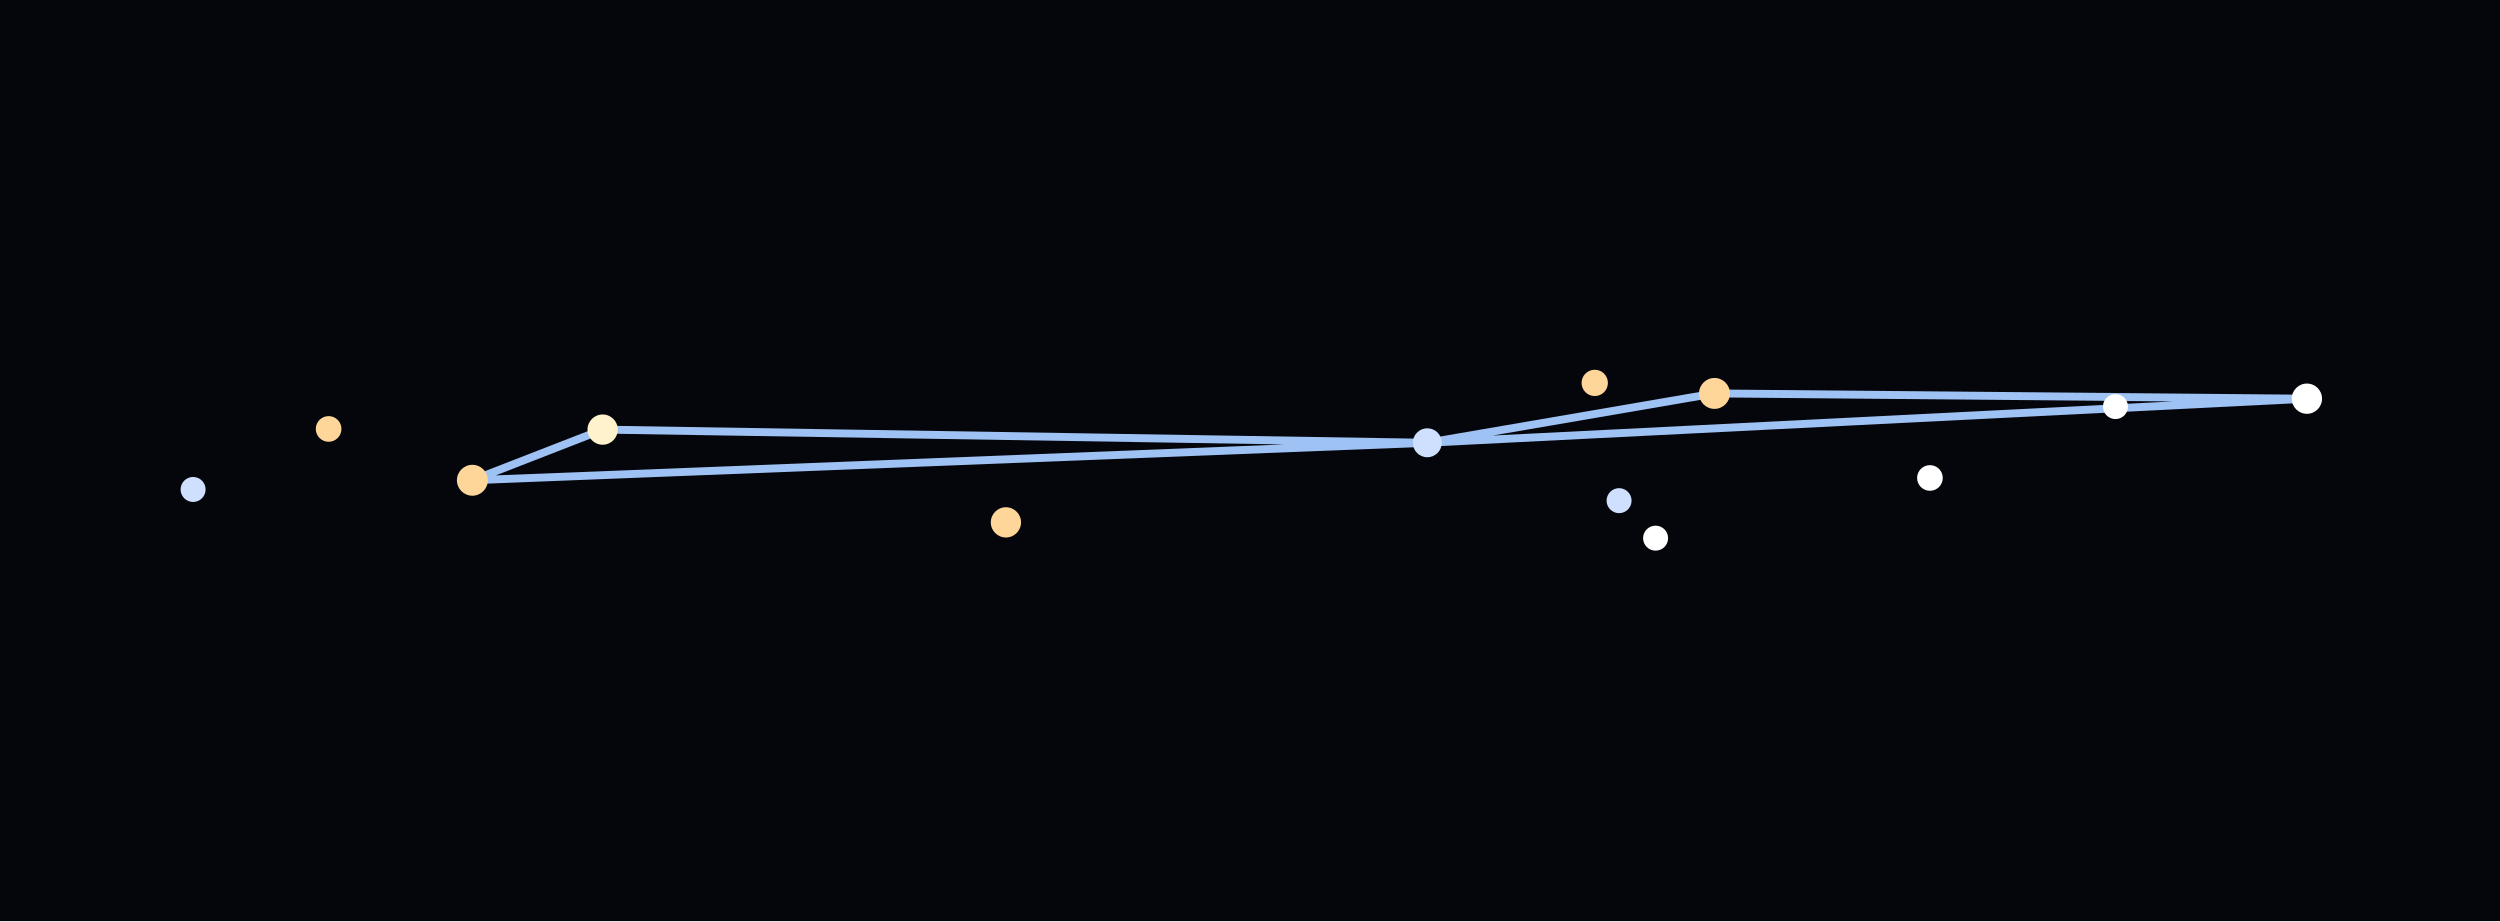
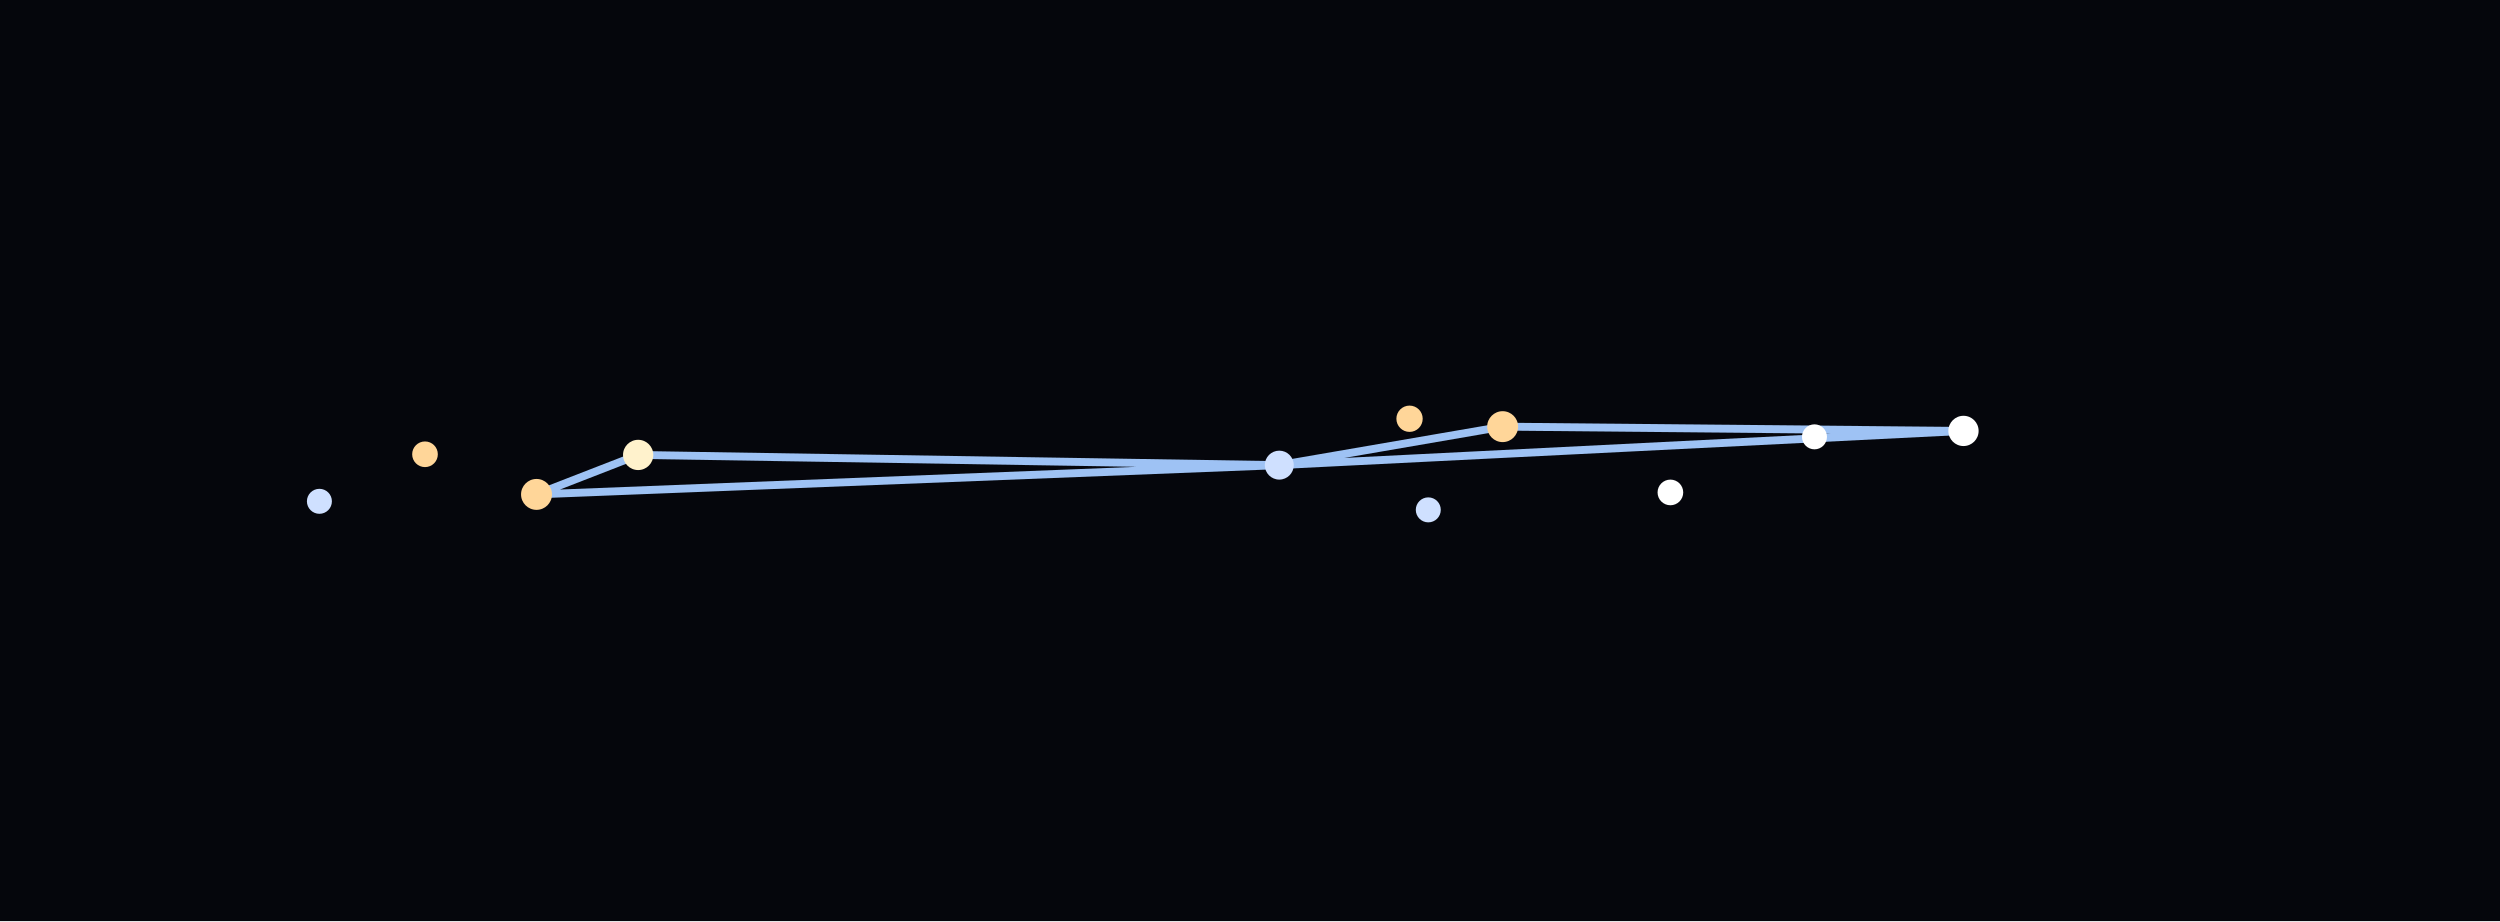
<svg xmlns="http://www.w3.org/2000/svg" viewBox="0 0 760 280" font-family="Audiowide, Segoe UI, sans-serif">
  <rect width="760" height="280" fill="#05060c" />
-   <polyline class="fig-line" points="701.3,121.2 521.2,119.6 433.9,134.6 183.2,130.6 143.6,146.0 433.9,134.6 701.3,121.2" fill="none" stroke="#a6ccff" stroke-width="2.4" stroke-opacity="0.95" stroke-linejoin="round" data-seq="44382,41312,39794,35228,34481,39794,44382" />
-   <circle class="star" cx="701.3" cy="121.2" r="4.6" fill="#ffffff" data-name="HIP 44382" data-meta="mag 4.0" data-vid="44382" />
-   <circle class="star" cx="521.2" cy="119.6" r="4.7" fill="#ffd699" data-name="HIP 41312" data-meta="mag 3.77" data-vid="41312" />
-   <circle class="star" cx="433.9" cy="134.6" r="4.4" fill="#cfe0ff" data-name="HIP 39794" data-meta="mag 4.35" data-vid="39794" />
-   <circle class="star" cx="183.2" cy="130.6" r="4.6" fill="#fff2cc" data-name="HIP 35228" data-meta="mag 3.97" data-vid="35228" />
-   <circle class="star" cx="143.6" cy="146.0" r="4.7" fill="#ffd699" data-name="HIP 34481" data-meta="mag 3.78" data-vid="34481" />
-   <circle class="star" cx="58.7" cy="148.8" r="3.8" fill="#cfe0ff" data-name="HIP 32912" data-meta="mag 5.41" data-vid="32912" />
-   <circle class="star" cx="99.9" cy="130.4" r="3.9" fill="#ffd699" data-name="HIP 33682" data-meta="mag 5.18" data-vid="33682" />
-   <circle class="star" cx="305.8" cy="158.8" r="4.6" fill="#ffd699" data-name="HIP 37504" data-meta="mag 3.93" data-vid="37504" />
-   <circle class="star" cx="484.8" cy="116.4" r="4.0" fill="#ffd699" data-name="HIP 40680" data-meta="mag 5.06" data-vid="40680" />
-   <circle class="star" cx="492.2" cy="152.2" r="3.8" fill="#cfe0ff" data-name="HIP 40817" data-meta="mag 5.33" data-vid="40817" />
-   <circle class="star" cx="503.3" cy="163.6" r="3.8" fill="#ffffff" data-name="HIP 41003" data-meta="mag 5.28" data-vid="41003" />
-   <circle class="star" cx="586.7" cy="145.3" r="3.9" fill="#ffffff" data-name="HIP 42425" data-meta="mag 5.19" data-vid="42425" />
-   <circle class="star" cx="643.1" cy="123.6" r="3.8" fill="#ffffff" data-name="HIP 43414" data-meta="mag 5.34" data-vid="43414" />
+   <polyline class="fig-line" points="596.9,131.0 456.8,129.7 388.9,141.4 194.0,138.3 163.1,150.3 388.9,141.4 596.9,131.0" fill="none" stroke="#a6ccff" stroke-width="2.4" stroke-opacity="0.95" stroke-linejoin="round" data-seq="44382,41312,39794,35228,34481,39794,44382" />
+   <circle class="star" cx="596.9" cy="131.0" r="4.6" fill="#ffffff" data-name="HIP 44382" data-meta="mag 4.0" data-vid="44382" />
+   <circle class="star" cx="456.8" cy="129.7" r="4.7" fill="#ffd699" data-name="HIP 41312" data-meta="mag 3.77" data-vid="41312" />
+   <circle class="star" cx="388.9" cy="141.4" r="4.4" fill="#cfe0ff" data-name="HIP 39794" data-meta="mag 4.35" data-vid="39794" />
+   <circle class="star" cx="194.0" cy="138.3" r="4.6" fill="#fff2cc" data-name="HIP 35228" data-meta="mag 3.97" data-vid="35228" />
+   <circle class="star" cx="163.1" cy="150.3" r="4.7" fill="#ffd699" data-name="HIP 34481" data-meta="mag 3.78" data-vid="34481" />
+   <circle class="star" cx="97.1" cy="152.4" r="3.8" fill="#cfe0ff" data-name="HIP 32912" data-meta="mag 5.41" data-vid="32912" />
+   <circle class="star" cx="129.2" cy="138.1" r="3.9" fill="#ffd699" data-name="HIP 33682" data-meta="mag 5.18" data-vid="33682" />
+   <circle class="star" cx="428.5" cy="127.3" r="4.0" fill="#ffd699" data-name="HIP 40680" data-meta="mag 5.06" data-vid="40680" />
+   <circle class="star" cx="434.2" cy="155.0" r="3.8" fill="#cfe0ff" data-name="HIP 40817" data-meta="mag 5.33" data-vid="40817" />
+   <circle class="star" cx="507.8" cy="149.7" r="3.9" fill="#ffffff" data-name="HIP 42425" data-meta="mag 5.19" data-vid="42425" />
+   <circle class="star" cx="551.6" cy="132.8" r="3.8" fill="#ffffff" data-name="HIP 43414" data-meta="mag 5.34" data-vid="43414" />
</svg>
